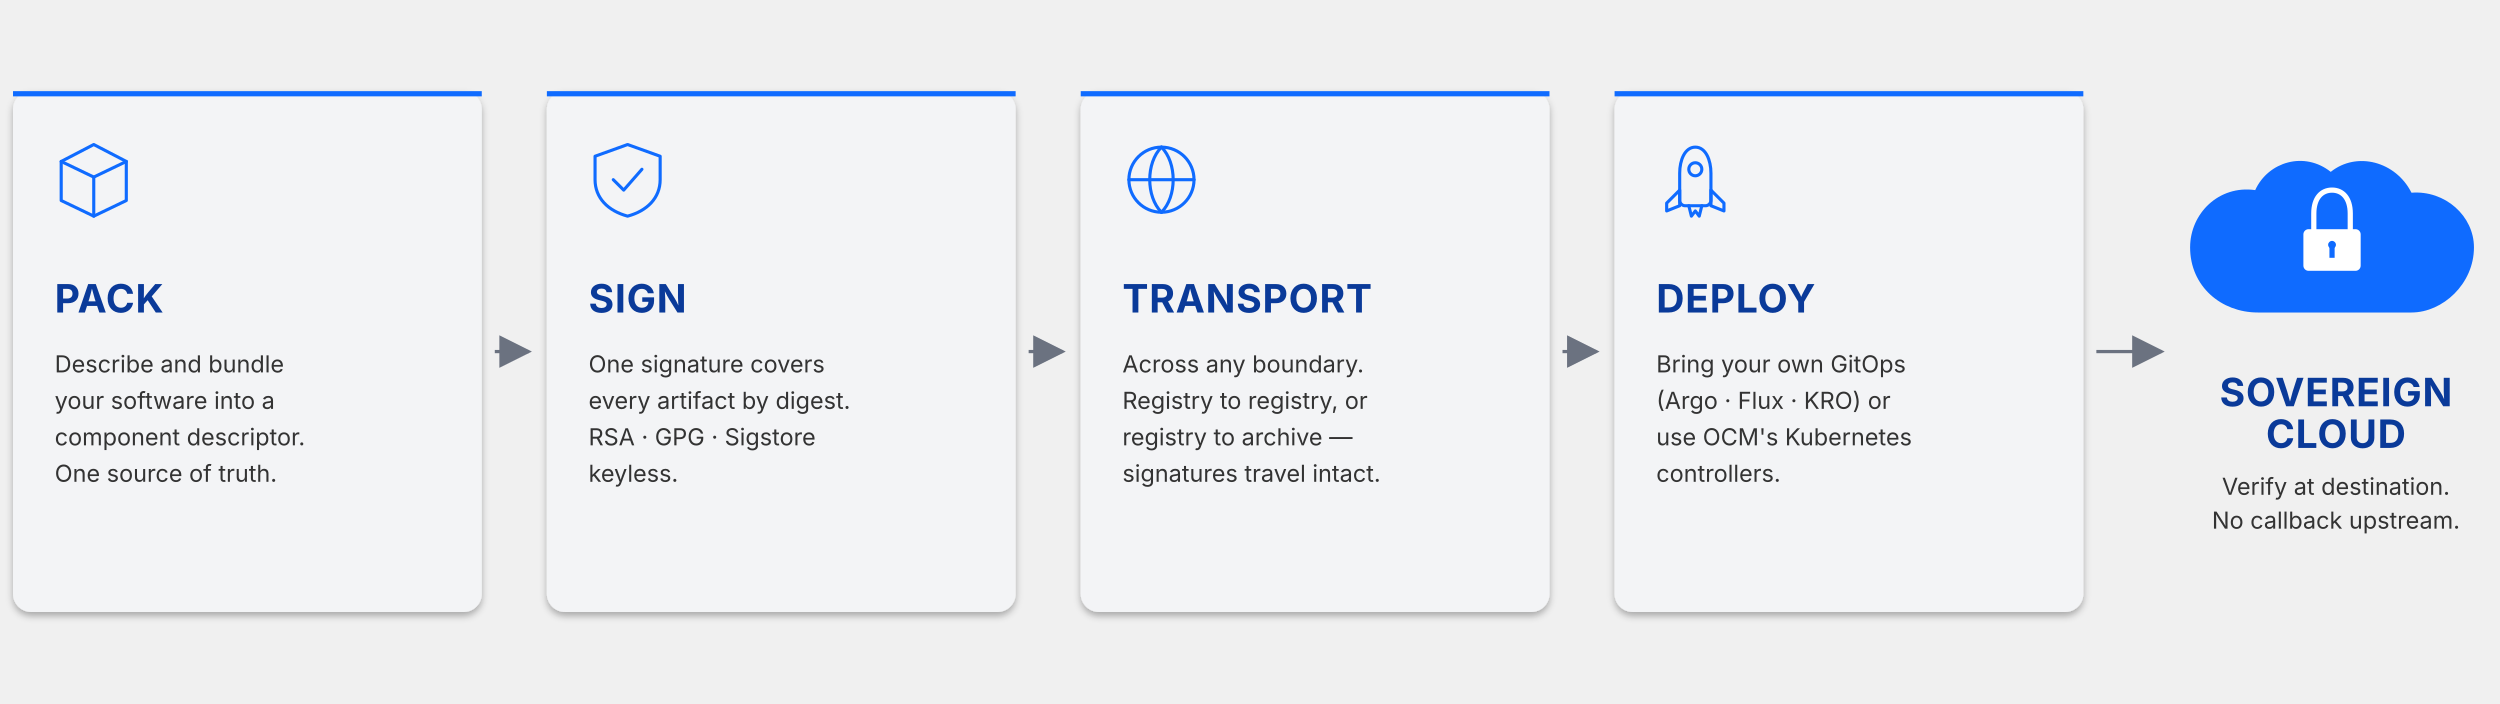
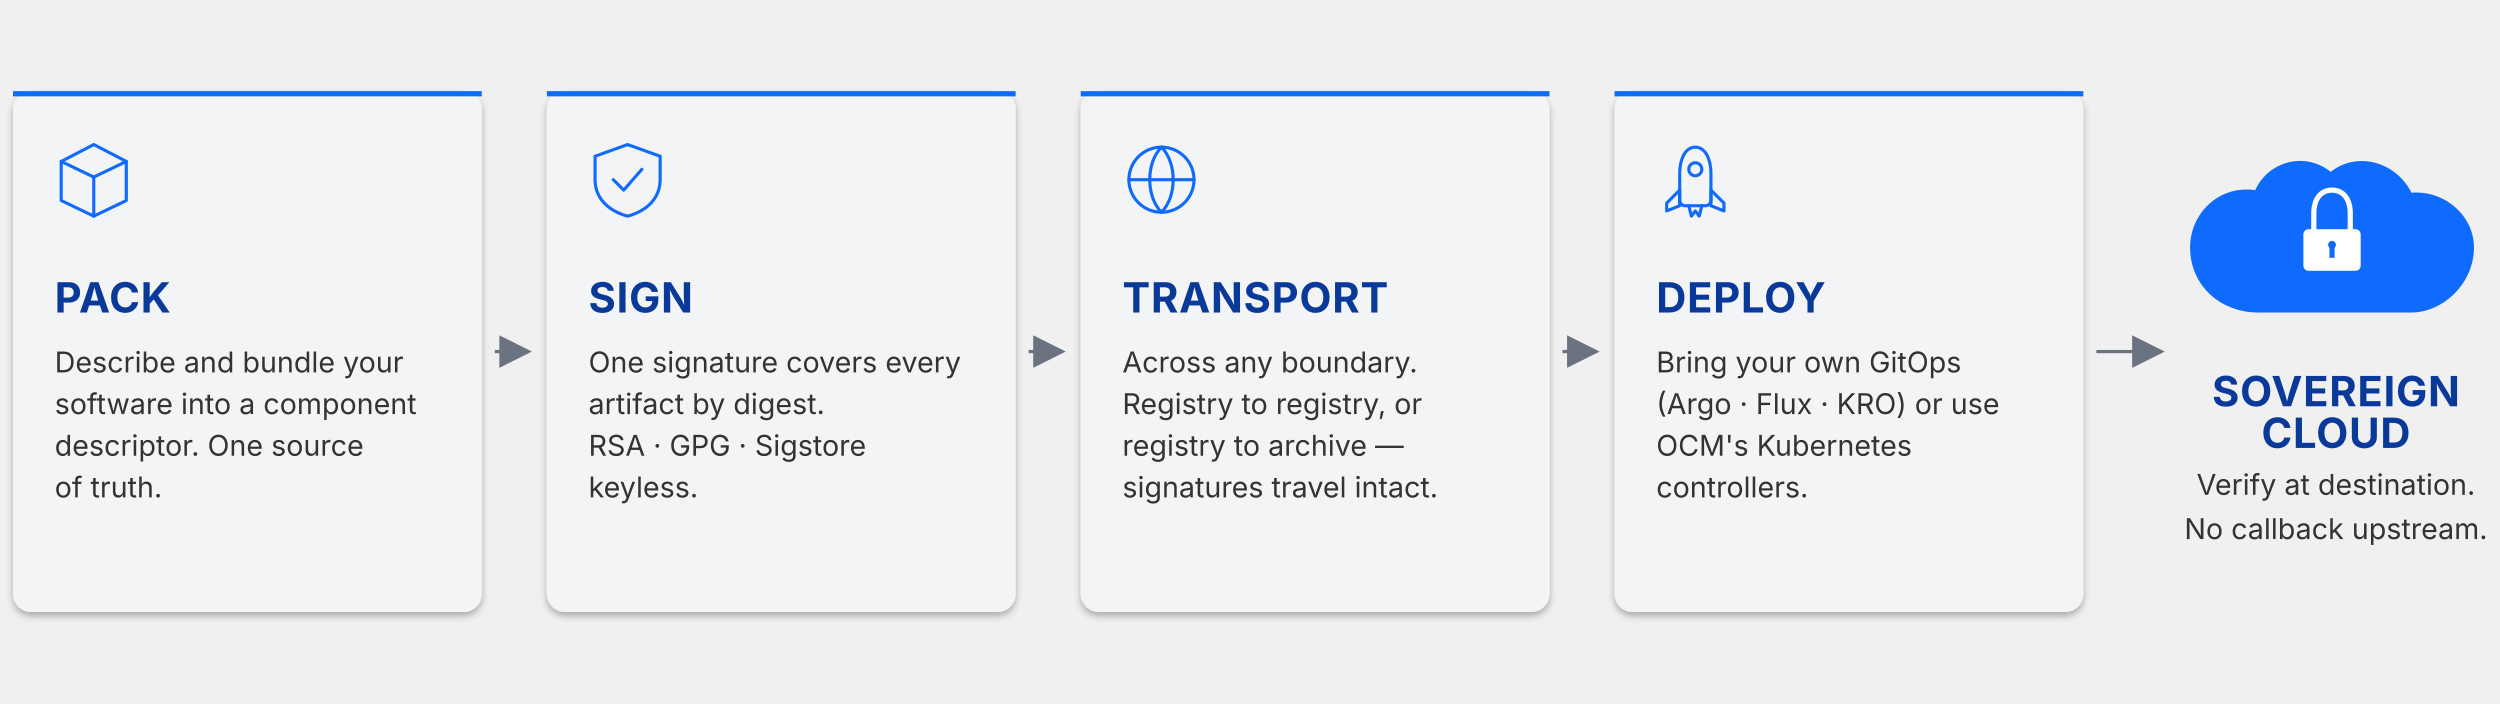
<svg xmlns="http://www.w3.org/2000/svg" viewBox="0 0 1920 540" font-family="Aptos, Inter, system-ui, sans-serif">
  <defs>
    <style>
      .step-card { fill: #FFFFFF; stroke: none; filter: url(#card-shadow); }
      .step-card-bg { fill: #F3F4F6; stroke: none; }
      .step-rule { fill: #0F6BFF; }
      .target-card { fill: #0A3A99; stroke: none; }
-       .step-label { fill: #0A3A99; font-size: 30px; font-weight: 700; letter-spacing: 0.6px; }
-       .step-body { fill: #333333; font-size: 18px; font-weight: 400; }
-       .target-label { fill: #0A3A99; font-size: 30px; font-weight: 700; letter-spacing: 0.6px; }
-       .target-body { fill: #333333; font-size: 18px; font-weight: 400; }
+       .step-label { fill: #0A3A99; font-size: 32px; font-weight: 700; letter-spacing: 0.6px; }
+       .step-body { fill: #333333; font-size: 22px; font-weight: 400; }
+       .target-label { fill: #0A3A99; font-size: 32px; font-weight: 700; letter-spacing: 0.6px; }
+       .target-body { fill: #333333; font-size: 22px; font-weight: 400; }
      .arrow { stroke: #6B7280; stroke-width: 2.5; fill: none; }
      .arrow-head { fill: #6B7280; }
      .icon { stroke: #0F6BFF; stroke-width: 2.4; fill: none; stroke-linecap: round; stroke-linejoin: round; }
      .cloud-fill { fill: #0F6BFF; stroke: none; }
      .lock-stroke { stroke: #FFFFFF; stroke-width: 4; fill: none; stroke-linecap: round; stroke-linejoin: round; }
      .lock-fill { fill: #FFFFFF; stroke: none; }
    </style>
    <filter id="card-shadow" x="-10%" y="-10%" width="120%" height="125%">
      <feGaussianBlur in="SourceAlpha" stdDeviation="3" />
      <feOffset dx="0" dy="3" result="offsetblur" />
      <feComponentTransfer>
        <feFuncA type="linear" slope="0.30" />
      </feComponentTransfer>
      <feMerge>
        <feMergeNode />
        <feMergeNode in="SourceGraphic" />
      </feMerge>
    </filter>
    <marker id="arrowhead" markerWidth="10" markerHeight="10" refX="9" refY="5" orient="auto">
      <polygon points="0 0, 10 5, 0 10" class="arrow-head" />
    </marker>
  </defs>
  <g transform="translate(10, 70)">
    <g class="step-card">
      <rect width="360" height="400" rx="14" ry="14" class="step-card-bg" />
    </g>
    <rect width="360" height="4" class="step-rule" />
    <g transform="translate(32, 36)">
      <path class="icon" d="M 5 18 L 30 5 L 55 18 L 55 48 L 30 60 L 5 48 Z" />
      <path class="icon" d="M 5 18 L 30 30 L 55 18" />
      <line class="icon" x1="30" y1="30" x2="30" y2="60" />
    </g>
    <text x="32" y="170" class="step-label">PACK</text>
    <text x="32" y="216" class="step-body">
-       <tspan x="32" dy="0">Describe and bundle</tspan>
-       <tspan x="32" dy="28">your software into a</tspan>
-       <tspan x="32" dy="28">component descriptor.</tspan>
-       <tspan x="32" dy="28">One source of truth.</tspan>
+       <tspan x="32" dy="0">Describe and bundle your</tspan>
+       <tspan x="32" dy="32">software into a component</tspan>
+       <tspan x="32" dy="32">descriptor. One source</tspan>
+       <tspan x="32" dy="32">of truth.</tspan>
    </text>
  </g>
  <line x1="380" y1="270" x2="406" y2="270" class="arrow" marker-end="url(#arrowhead)" />
  <g transform="translate(420, 70)">
    <g class="step-card">
      <rect width="360" height="400" rx="14" ry="14" class="step-card-bg" />
    </g>
    <rect width="360" height="4" class="step-rule" />
    <g transform="translate(32, 36)">
      <path class="icon" d="M 30 5 L 55 14 L 55 32 C 55 46 45 56 30 60 C 15 56 5 46 5 32 L 5 14 Z" />
      <path class="icon" d="M 19 32 L 27 40 L 41 24" />
    </g>
    <text x="32" y="170" class="step-label">SIGN</text>
    <text x="32" y="216" class="step-body">
-       <tspan x="32" dy="0">One signature covers</tspan>
-       <tspan x="32" dy="28">every artifact by digest.</tspan>
-       <tspan x="32" dy="28">RSA · GPG · Sigstore</tspan>
-       <tspan x="32" dy="28">keyless.</tspan>
+       <tspan x="32" dy="0">One signature covers every</tspan>
+       <tspan x="32" dy="32">artifact by digest.</tspan>
+       <tspan x="32" dy="32">RSA · GPG · Sigstore</tspan>
+       <tspan x="32" dy="32">keyless.</tspan>
    </text>
  </g>
  <line x1="790" y1="270" x2="816" y2="270" class="arrow" marker-end="url(#arrowhead)" />
  <g transform="translate(830, 70)">
    <g class="step-card">
      <rect width="360" height="400" rx="14" ry="14" class="step-card-bg" />
    </g>
    <rect width="360" height="4" class="step-rule" />
    <g transform="translate(32, 36)">
      <circle class="icon" cx="30" cy="32" r="25" />
      <path class="icon" d="M 5 32 L 55 32" />
      <path class="icon" d="M 30 7 C 18 19 18 45 30 57" />
      <path class="icon" d="M 30 7 C 42 19 42 45 30 57" />
    </g>
    <text x="32" y="170" class="step-label">TRANSPORT</text>
    <text x="32" y="216" class="step-body">
      <tspan x="32" dy="0">Across any boundary.</tspan>
-       <tspan x="32" dy="28">Registry to registry, or</tspan>
-       <tspan x="32" dy="28">registry to archive —</tspan>
-       <tspan x="32" dy="28">signatures travel intact.</tspan>
+       <tspan x="32" dy="32">Registry to registry, or</tspan>
+       <tspan x="32" dy="32">registry to archive —</tspan>
+       <tspan x="32" dy="32">signatures travel intact.</tspan>
    </text>
  </g>
  <line x1="1200" y1="270" x2="1226" y2="270" class="arrow" marker-end="url(#arrowhead)" />
  <g transform="translate(1240, 70)">
    <g class="step-card">
      <rect width="360" height="400" rx="14" ry="14" class="step-card-bg" />
    </g>
    <rect width="360" height="4" class="step-rule" />
    <g transform="translate(32, 36)">
      <path class="icon" d="M 30 7 C 38 7 42 17 42 27 L 42 48 C 42 50 40 52 38 52 L 22 52 C 20 52 18 50 18 48 L 18 27 C 18 17 22 7 30 7 Z" />
      <circle class="icon" cx="30" cy="24" r="5" fill="#FFFFFF" />
      <path class="icon" d="M 18 40 L 8 50 L 8 56 L 18 52 Z" />
      <path class="icon" d="M 42 40 L 52 50 L 52 56 L 42 52 Z" />
      <path class="icon" d="M 25 52 L 27 60 L 30 56 L 33 60 L 35 52" />
    </g>
    <text x="32" y="170" class="step-label">DEPLOY</text>
    <text x="32" y="216" class="step-body">
      <tspan x="32" dy="0">Bring your own GitOps</tspan>
-       <tspan x="32" dy="28">(Argo · Flux · KRO) or</tspan>
-       <tspan x="32" dy="28">use OCM's Kubernetes</tspan>
-       <tspan x="32" dy="28">controllers.</tspan>
+       <tspan x="32" dy="32">(Argo · Flux · KRO) or use</tspan>
+       <tspan x="32" dy="32">OCM's Kubernetes</tspan>
+       <tspan x="32" dy="32">controllers.</tspan>
    </text>
  </g>
  <line x1="1610" y1="270" x2="1660" y2="270" class="arrow" stroke-width="3" marker-end="url(#arrowhead)" />
  <g transform="translate(1670, 60)">
    <g transform="translate(8, 50)">
      <path class="cloud-fill" d="M 56 130 C 28 130 4 110 4 80 C 4 54 26 32 54 36 C 64 14 92 6 112 22 C 132 6 162 14 174 38 C 200 36 222 56 222 80 C 222 108 198 130 174 130 Z" />
      <path class="lock-stroke" d="M 99 66 L 99 54 C 99 42 105 36 113 36 C 121 36 127 42 127 54 L 127 66" />
      <rect class="lock-fill" x="91" y="66" width="44" height="32" rx="4" ry="4" />
      <circle cx="113" cy="78" r="3" fill="#0F6BFF" />
      <rect x="111" y="78" width="4" height="10" fill="#0F6BFF" />
    </g>
    <text x="124" y="252" text-anchor="middle" class="target-label">SOVEREIGN</text>
    <text x="124" y="284" text-anchor="middle" class="target-label">CLOUD</text>
    <text x="124" y="320" text-anchor="middle" class="target-body">Verify at destination.</text>
-     <text x="124" y="346" text-anchor="middle" class="target-body">No callback upstream.</text>
+     <text x="124" y="354" text-anchor="middle" class="target-body">No callback upstream.</text>
  </g>
</svg>
